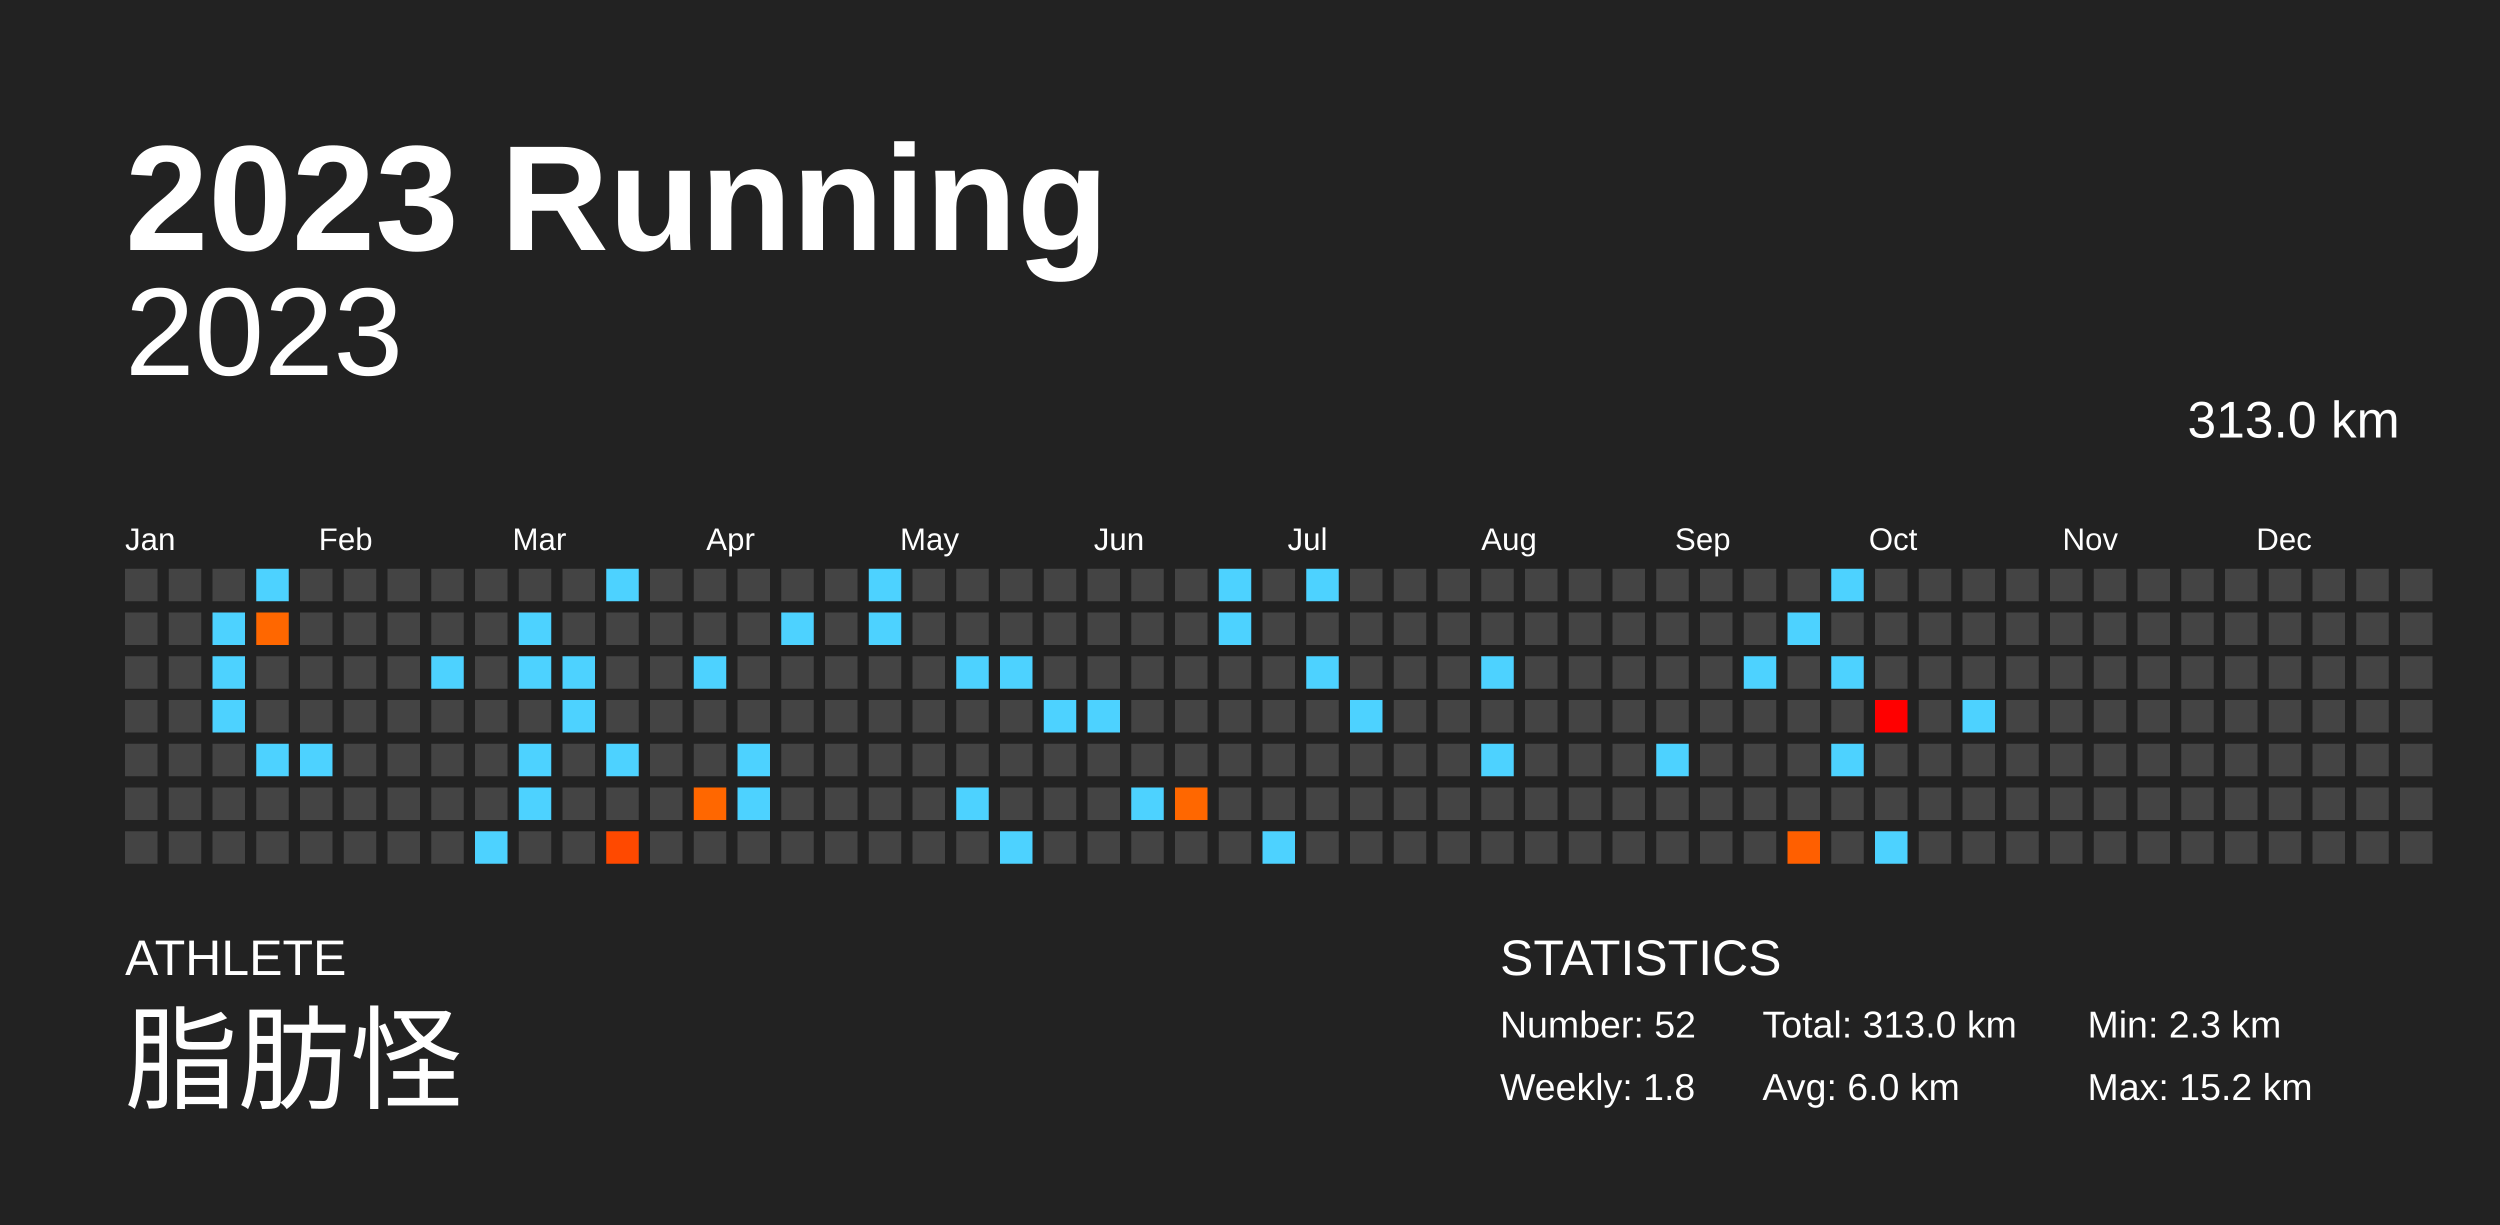
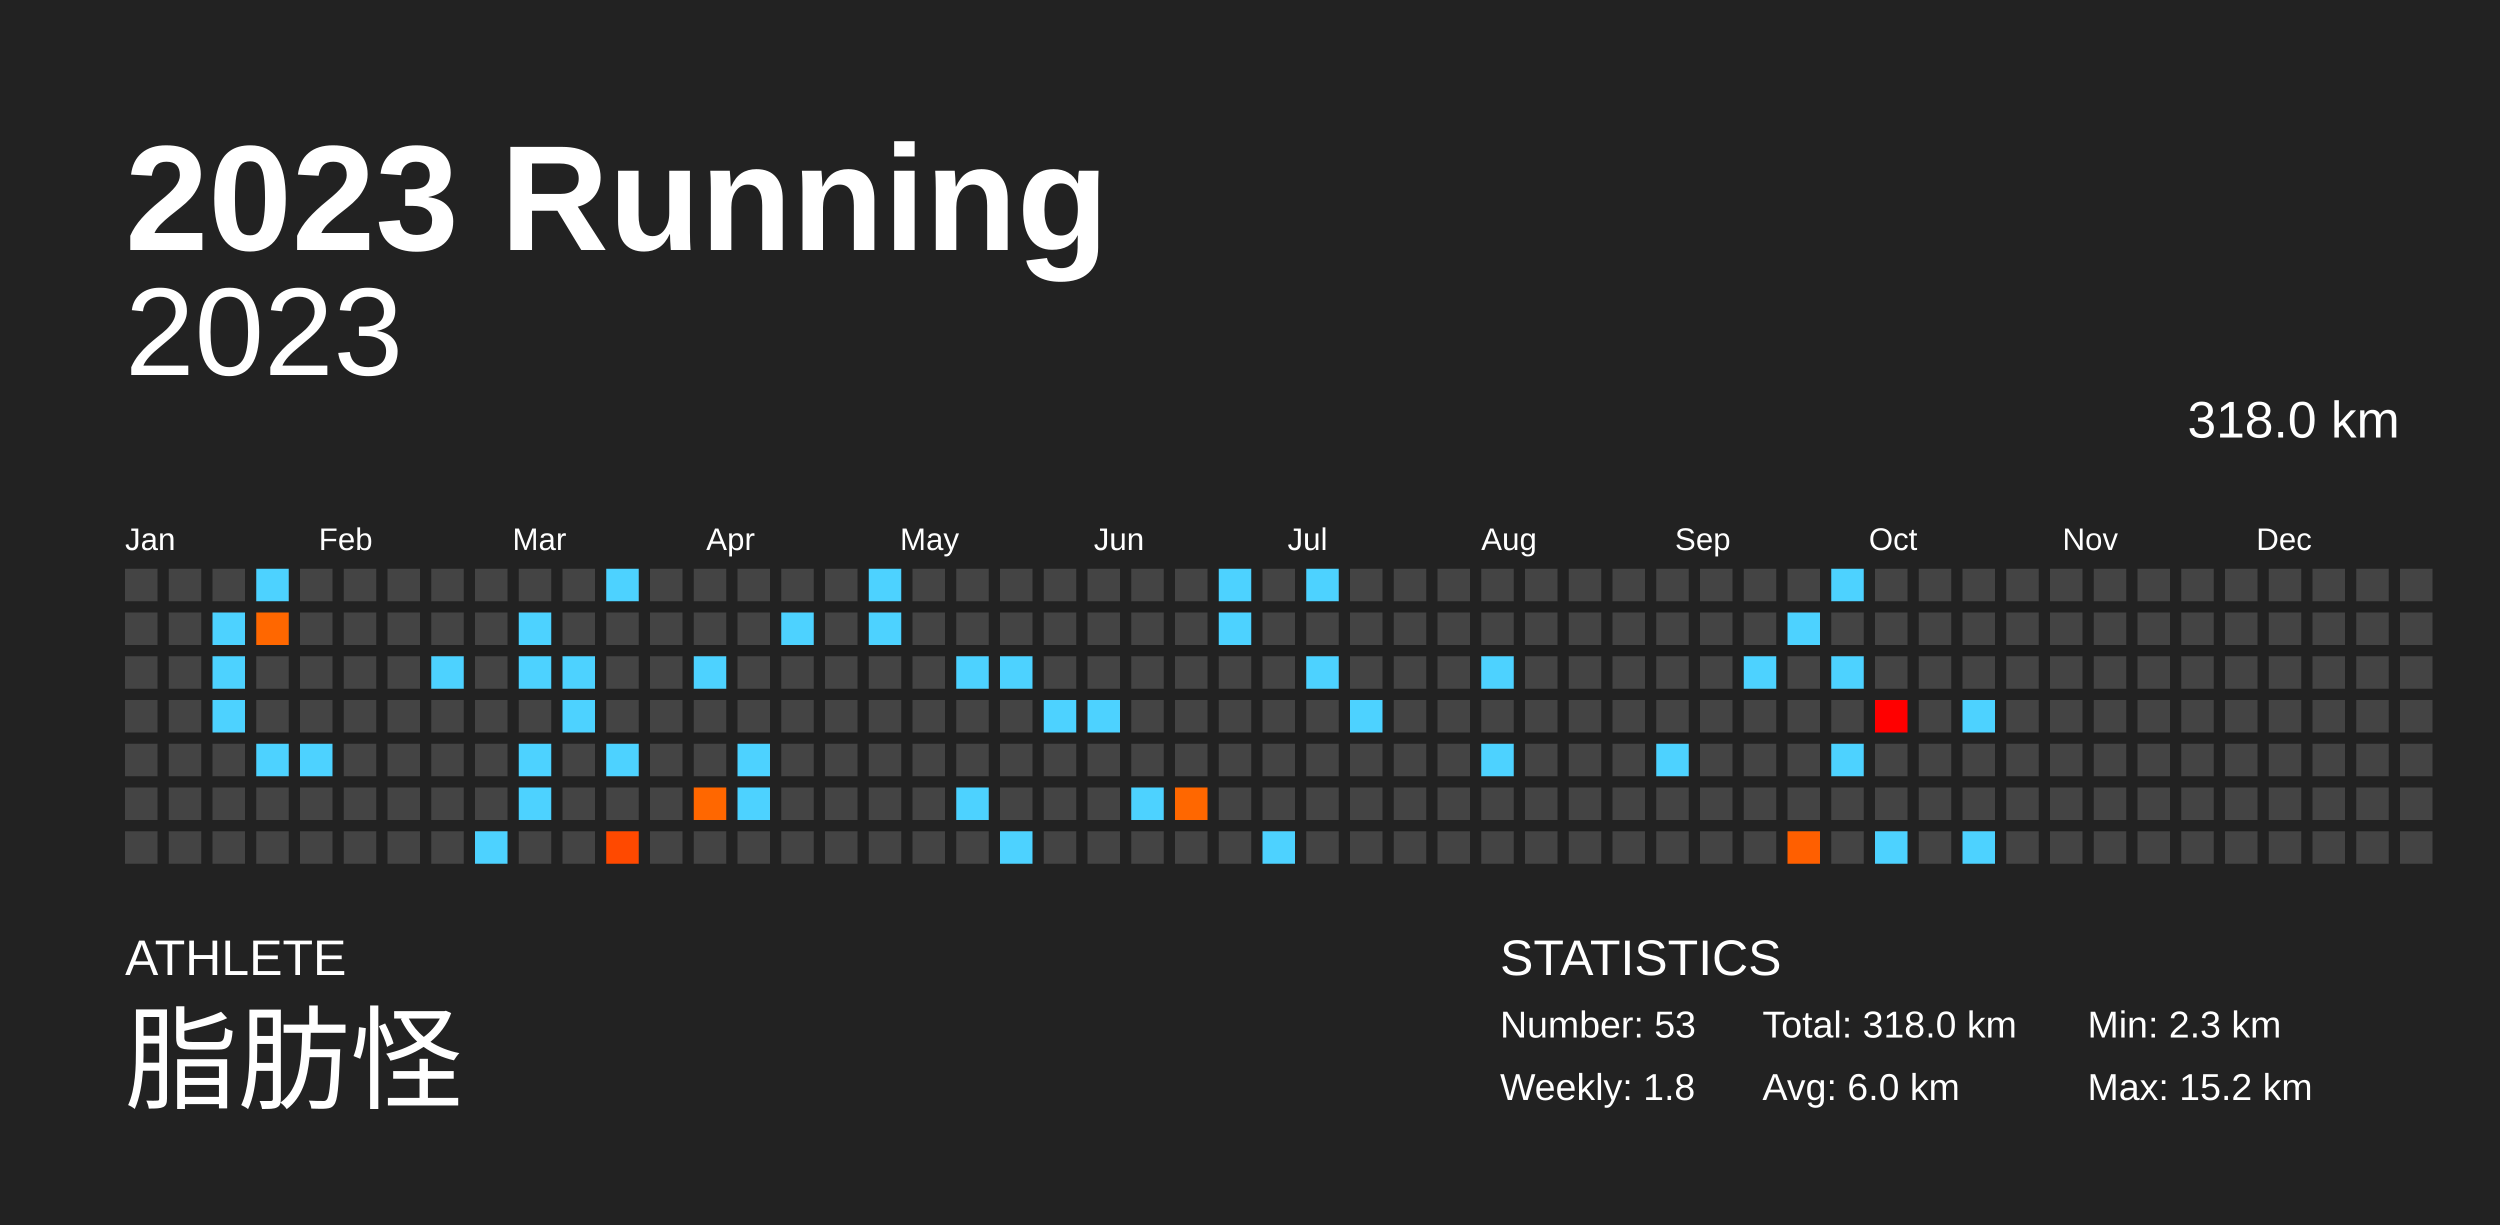
<svg xmlns="http://www.w3.org/2000/svg" baseProfile="full" height="98mm" version="1.1" viewBox="0,0,200,98" width="200mm">
  <defs />
  <rect fill="#222222" height="98" width="200" x="0" y="0" />
  <text fill="#FFFFFF" style="font-size:12px; font-family:Arial; font-weight:bold;" x="10" y="20">2023 Running</text>
  <text fill="#FFFFFF" style="font-size:4px; font-family:Arial" x="10" y="78">ATHLETE</text>
  <text fill="#FFFFFF" style="font-size:9px; font-family:Arial" x="10" y="88">脂肪怪</text>
  <text fill="#FFFFFF" style="font-size:4px; font-family:Arial" x="120" y="78">STATISTICS</text>
-   <text fill="#FFFFFF" style="font-size:3px; font-family:Arial" x="120" y="83">Number: 52</text>
+   <text fill="#FFFFFF" style="font-size:3px; font-family:Arial" x="120" y="83">Number: 53</text>
  <text fill="#FFFFFF" style="font-size:3px; font-family:Arial" x="120" y="88">Weekly: 1.8</text>
-   <text fill="#FFFFFF" style="font-size:3px; font-family:Arial" x="141" y="83">Total: 313.0 km</text>
+   <text fill="#FFFFFF" style="font-size:3px; font-family:Arial" x="141" y="83">Total: 318.0 km</text>
  <text fill="#FFFFFF" style="font-size:3px; font-family:Arial" x="141" y="88">Avg: 6.0 km</text>
  <text fill="#FFFFFF" style="font-size:3px; font-family:Arial" x="167" y="83">Min: 2.3 km</text>
  <text fill="#FFFFFF" style="font-size:3px; font-family:Arial" x="167" y="88">Max: 15.2 km</text>
  <text alignment-baseline="hanging" fill="#FFFFFF" style="font-size:10.0px; font-family:Arial;" x="10" y="30">2023</text>
-   <text alignment-baseline="hanging" fill="#FFFFFF" style="font-size:4.125px; font-family:Arial;" x="175" y="35">313.0 km</text>
+   <text alignment-baseline="hanging" fill="#FFFFFF" style="font-size:4.125px; font-family:Arial;" x="175" y="35">318.0 km</text>
  <text fill="#FFFFFF" style="font-size:2.5px; font-family:Arial" x="10.0" y="44">Jan</text>
  <text fill="#FFFFFF" style="font-size:2.5px; font-family:Arial" x="25.5" y="44">Feb</text>
  <text fill="#FFFFFF" style="font-size:2.5px; font-family:Arial" x="41.0" y="44">Mar</text>
  <text fill="#FFFFFF" style="font-size:2.5px; font-family:Arial" x="56.5" y="44">Apr</text>
  <text fill="#FFFFFF" style="font-size:2.5px; font-family:Arial" x="72.0" y="44">May</text>
  <text fill="#FFFFFF" style="font-size:2.5px; font-family:Arial" x="87.5" y="44">Jun</text>
  <text fill="#FFFFFF" style="font-size:2.5px; font-family:Arial" x="103.0" y="44">Jul</text>
  <text fill="#FFFFFF" style="font-size:2.5px; font-family:Arial" x="118.5" y="44">Aug</text>
  <text fill="#FFFFFF" style="font-size:2.5px; font-family:Arial" x="134.0" y="44">Sep</text>
  <text fill="#FFFFFF" style="font-size:2.5px; font-family:Arial" x="149.5" y="44">Oct</text>
  <text fill="#FFFFFF" style="font-size:2.5px; font-family:Arial" x="165.0" y="44">Nov</text>
  <text fill="#FFFFFF" style="font-size:2.5px; font-family:Arial" x="180.5" y="44">Dec</text>
  <rect fill="#444444" height="2.6" width="2.6" x="10.0" y="45.5" />
  <rect fill="#444444" height="2.6" width="2.6" x="10.0" y="49.0" />
  <rect fill="#444444" height="2.6" width="2.6" x="10.0" y="52.5" />
  <rect fill="#444444" height="2.6" width="2.6" x="10.0" y="56.0" />
  <rect fill="#444444" height="2.6" width="2.6" x="10.0" y="59.5" />
  <rect fill="#444444" height="2.6" width="2.6" x="10.0" y="63.0" />
  <rect fill="#444444" height="2.6" width="2.6" x="10.0" y="66.5" />
  <rect fill="#444444" height="2.6" width="2.6" x="13.5" y="45.5" />
  <rect fill="#444444" height="2.6" width="2.6" x="13.5" y="49.0" />
  <rect fill="#444444" height="2.6" width="2.6" x="13.5" y="52.5" />
  <rect fill="#444444" height="2.6" width="2.6" x="13.5" y="56.0" />
  <rect fill="#444444" height="2.6" width="2.6" x="13.5" y="59.5" />
  <rect fill="#444444" height="2.6" width="2.6" x="13.5" y="63.0" />
  <rect fill="#444444" height="2.6" width="2.6" x="13.5" y="66.5" />
  <rect fill="#444444" height="2.6" width="2.6" x="17.0" y="45.5" />
  <rect fill="#4dd2ff" height="2.6" width="2.6" x="17.0" y="49.0" />
  <rect fill="#4dd2ff" height="2.6" width="2.6" x="17.0" y="52.5" />
  <rect fill="#4dd2ff" height="2.6" width="2.6" x="17.0" y="56.0" />
  <rect fill="#444444" height="2.6" width="2.6" x="17.0" y="59.5" />
  <rect fill="#444444" height="2.6" width="2.6" x="17.0" y="63.0" />
  <rect fill="#444444" height="2.6" width="2.6" x="17.0" y="66.5" />
  <rect fill="#4dd2ff" height="2.6" width="2.6" x="20.5" y="45.5" />
  <rect fill="#ff6700" height="2.6" width="2.6" x="20.5" y="49.0" />
  <rect fill="#444444" height="2.6" width="2.6" x="20.5" y="52.5" />
  <rect fill="#444444" height="2.6" width="2.6" x="20.5" y="56.0" />
  <rect fill="#4dd2ff" height="2.6" width="2.6" x="20.5" y="59.5" />
  <rect fill="#444444" height="2.6" width="2.6" x="20.5" y="63.0" />
  <rect fill="#444444" height="2.6" width="2.6" x="20.5" y="66.5" />
  <rect fill="#444444" height="2.6" width="2.6" x="24.0" y="45.5" />
  <rect fill="#444444" height="2.6" width="2.6" x="24.0" y="49.0" />
  <rect fill="#444444" height="2.6" width="2.6" x="24.0" y="52.5" />
  <rect fill="#444444" height="2.6" width="2.6" x="24.0" y="56.0" />
  <rect fill="#4dd2ff" height="2.6" width="2.6" x="24.0" y="59.5" />
  <rect fill="#444444" height="2.6" width="2.6" x="24.0" y="63.0" />
  <rect fill="#444444" height="2.6" width="2.6" x="24.0" y="66.5" />
  <rect fill="#444444" height="2.6" width="2.6" x="27.5" y="45.5" />
  <rect fill="#444444" height="2.6" width="2.6" x="27.5" y="49.0" />
  <rect fill="#444444" height="2.6" width="2.6" x="27.5" y="52.5" />
  <rect fill="#444444" height="2.6" width="2.6" x="27.5" y="56.0" />
  <rect fill="#444444" height="2.6" width="2.6" x="27.5" y="59.5" />
  <rect fill="#444444" height="2.6" width="2.6" x="27.5" y="63.0" />
  <rect fill="#444444" height="2.6" width="2.6" x="27.5" y="66.5" />
  <rect fill="#444444" height="2.6" width="2.6" x="31.0" y="45.5" />
  <rect fill="#444444" height="2.6" width="2.6" x="31.0" y="49.0" />
  <rect fill="#444444" height="2.6" width="2.6" x="31.0" y="52.5" />
  <rect fill="#444444" height="2.6" width="2.6" x="31.0" y="56.0" />
  <rect fill="#444444" height="2.6" width="2.6" x="31.0" y="59.5" />
  <rect fill="#444444" height="2.6" width="2.6" x="31.0" y="63.0" />
  <rect fill="#444444" height="2.6" width="2.6" x="31.0" y="66.5" />
  <rect fill="#444444" height="2.6" width="2.6" x="34.5" y="45.5" />
  <rect fill="#444444" height="2.6" width="2.6" x="34.5" y="49.0" />
  <rect fill="#4dd2ff" height="2.6" width="2.6" x="34.5" y="52.5" />
  <rect fill="#444444" height="2.6" width="2.6" x="34.5" y="56.0" />
  <rect fill="#444444" height="2.6" width="2.6" x="34.5" y="59.5" />
  <rect fill="#444444" height="2.6" width="2.6" x="34.5" y="63.0" />
  <rect fill="#444444" height="2.6" width="2.6" x="34.5" y="66.5" />
  <rect fill="#444444" height="2.6" width="2.6" x="38.0" y="45.5" />
  <rect fill="#444444" height="2.6" width="2.6" x="38.0" y="49.0" />
  <rect fill="#444444" height="2.6" width="2.6" x="38.0" y="52.5" />
  <rect fill="#444444" height="2.6" width="2.6" x="38.0" y="56.0" />
  <rect fill="#444444" height="2.6" width="2.6" x="38.0" y="59.5" />
  <rect fill="#444444" height="2.6" width="2.6" x="38.0" y="63.0" />
  <rect fill="#4dd2ff" height="2.6" width="2.6" x="38.0" y="66.5" />
  <rect fill="#444444" height="2.6" width="2.6" x="41.5" y="45.5" />
  <rect fill="#4dd2ff" height="2.6" width="2.6" x="41.5" y="49.0" />
  <rect fill="#4dd2ff" height="2.6" width="2.6" x="41.5" y="52.5" />
  <rect fill="#444444" height="2.6" width="2.6" x="41.5" y="56.0" />
  <rect fill="#4dd2ff" height="2.6" width="2.6" x="41.5" y="59.5" />
  <rect fill="#4dd2ff" height="2.6" width="2.6" x="41.5" y="63.0" />
  <rect fill="#444444" height="2.6" width="2.6" x="41.5" y="66.5" />
  <rect fill="#444444" height="2.6" width="2.6" x="45.0" y="45.5" />
  <rect fill="#444444" height="2.6" width="2.6" x="45.0" y="49.0" />
  <rect fill="#4dd2ff" height="2.6" width="2.6" x="45.0" y="52.5" />
  <rect fill="#4dd2ff" height="2.6" width="2.6" x="45.0" y="56.0" />
  <rect fill="#444444" height="2.6" width="2.6" x="45.0" y="59.5" />
  <rect fill="#444444" height="2.6" width="2.6" x="45.0" y="63.0" />
  <rect fill="#444444" height="2.6" width="2.6" x="45.0" y="66.5" />
  <rect fill="#4dd2ff" height="2.6" width="2.6" x="48.5" y="45.5" />
  <rect fill="#444444" height="2.6" width="2.6" x="48.5" y="49.0" />
  <rect fill="#444444" height="2.6" width="2.6" x="48.5" y="52.5" />
  <rect fill="#444444" height="2.6" width="2.6" x="48.5" y="56.0" />
  <rect fill="#4dd2ff" height="2.6" width="2.6" x="48.5" y="59.5" />
  <rect fill="#444444" height="2.6" width="2.6" x="48.5" y="63.0" />
  <rect fill="#ff4900" height="2.6" width="2.6" x="48.5" y="66.5" />
  <rect fill="#444444" height="2.6" width="2.6" x="52.0" y="45.5" />
  <rect fill="#444444" height="2.6" width="2.6" x="52.0" y="49.0" />
  <rect fill="#444444" height="2.6" width="2.6" x="52.0" y="52.5" />
  <rect fill="#444444" height="2.6" width="2.6" x="52.0" y="56.0" />
  <rect fill="#444444" height="2.6" width="2.6" x="52.0" y="59.5" />
  <rect fill="#444444" height="2.6" width="2.6" x="52.0" y="63.0" />
  <rect fill="#444444" height="2.6" width="2.6" x="52.0" y="66.5" />
  <rect fill="#444444" height="2.6" width="2.6" x="55.5" y="45.5" />
  <rect fill="#444444" height="2.6" width="2.6" x="55.5" y="49.0" />
  <rect fill="#4dd2ff" height="2.6" width="2.6" x="55.5" y="52.5" />
  <rect fill="#444444" height="2.6" width="2.6" x="55.5" y="56.0" />
  <rect fill="#444444" height="2.6" width="2.6" x="55.5" y="59.5" />
  <rect fill="#ff6700" height="2.6" width="2.6" x="55.5" y="63.0" />
  <rect fill="#444444" height="2.6" width="2.6" x="55.5" y="66.5" />
  <rect fill="#444444" height="2.6" width="2.6" x="59.0" y="45.5" />
  <rect fill="#444444" height="2.6" width="2.6" x="59.0" y="49.0" />
  <rect fill="#444444" height="2.6" width="2.6" x="59.0" y="52.5" />
  <rect fill="#444444" height="2.6" width="2.6" x="59.0" y="56.0" />
  <rect fill="#4dd2ff" height="2.6" width="2.6" x="59.0" y="59.5" />
  <rect fill="#4dd2ff" height="2.6" width="2.6" x="59.0" y="63.0" />
  <rect fill="#444444" height="2.6" width="2.6" x="59.0" y="66.5" />
  <rect fill="#444444" height="2.6" width="2.6" x="62.5" y="45.5" />
  <rect fill="#4dd2ff" height="2.6" width="2.6" x="62.5" y="49.0" />
  <rect fill="#444444" height="2.6" width="2.6" x="62.5" y="52.5" />
  <rect fill="#444444" height="2.6" width="2.6" x="62.5" y="56.0" />
  <rect fill="#444444" height="2.6" width="2.6" x="62.5" y="59.5" />
  <rect fill="#444444" height="2.6" width="2.6" x="62.5" y="63.0" />
  <rect fill="#444444" height="2.6" width="2.6" x="62.5" y="66.5" />
  <rect fill="#444444" height="2.6" width="2.6" x="66.0" y="45.5" />
  <rect fill="#444444" height="2.6" width="2.6" x="66.0" y="49.0" />
  <rect fill="#444444" height="2.6" width="2.6" x="66.0" y="52.5" />
  <rect fill="#444444" height="2.6" width="2.6" x="66.0" y="56.0" />
  <rect fill="#444444" height="2.6" width="2.6" x="66.0" y="59.5" />
  <rect fill="#444444" height="2.6" width="2.6" x="66.0" y="63.0" />
  <rect fill="#444444" height="2.6" width="2.6" x="66.0" y="66.5" />
  <rect fill="#4dd2ff" height="2.6" width="2.6" x="69.5" y="45.5" />
  <rect fill="#4dd2ff" height="2.6" width="2.6" x="69.5" y="49.0" />
  <rect fill="#444444" height="2.6" width="2.6" x="69.5" y="52.5" />
  <rect fill="#444444" height="2.6" width="2.6" x="69.5" y="56.0" />
  <rect fill="#444444" height="2.6" width="2.6" x="69.5" y="59.5" />
  <rect fill="#444444" height="2.6" width="2.6" x="69.5" y="63.0" />
  <rect fill="#444444" height="2.6" width="2.6" x="69.5" y="66.5" />
  <rect fill="#444444" height="2.6" width="2.6" x="73.0" y="45.5" />
  <rect fill="#444444" height="2.6" width="2.6" x="73.0" y="49.0" />
  <rect fill="#444444" height="2.6" width="2.6" x="73.0" y="52.5" />
  <rect fill="#444444" height="2.6" width="2.6" x="73.0" y="56.0" />
  <rect fill="#444444" height="2.6" width="2.6" x="73.0" y="59.5" />
  <rect fill="#444444" height="2.6" width="2.6" x="73.0" y="63.0" />
  <rect fill="#444444" height="2.6" width="2.6" x="73.0" y="66.5" />
  <rect fill="#444444" height="2.6" width="2.6" x="76.5" y="45.5" />
  <rect fill="#444444" height="2.6" width="2.6" x="76.5" y="49.0" />
  <rect fill="#4dd2ff" height="2.6" width="2.6" x="76.5" y="52.5" />
  <rect fill="#444444" height="2.6" width="2.6" x="76.5" y="56.0" />
  <rect fill="#444444" height="2.6" width="2.6" x="76.5" y="59.5" />
  <rect fill="#4dd2ff" height="2.6" width="2.6" x="76.5" y="63.0" />
  <rect fill="#444444" height="2.6" width="2.6" x="76.5" y="66.5" />
  <rect fill="#444444" height="2.6" width="2.6" x="80.0" y="45.5" />
  <rect fill="#444444" height="2.6" width="2.6" x="80.0" y="49.0" />
  <rect fill="#4dd2ff" height="2.6" width="2.6" x="80.0" y="52.5" />
  <rect fill="#444444" height="2.6" width="2.6" x="80.0" y="56.0" />
  <rect fill="#444444" height="2.6" width="2.6" x="80.0" y="59.5" />
  <rect fill="#444444" height="2.6" width="2.6" x="80.0" y="63.0" />
  <rect fill="#4dd2ff" height="2.6" width="2.6" x="80.0" y="66.5" />
  <rect fill="#444444" height="2.6" width="2.6" x="83.5" y="45.5" />
  <rect fill="#444444" height="2.6" width="2.6" x="83.5" y="49.0" />
  <rect fill="#444444" height="2.6" width="2.6" x="83.5" y="52.5" />
  <rect fill="#4dd2ff" height="2.6" width="2.6" x="83.5" y="56.0" />
  <rect fill="#444444" height="2.6" width="2.6" x="83.5" y="59.5" />
  <rect fill="#444444" height="2.6" width="2.6" x="83.5" y="63.0" />
  <rect fill="#444444" height="2.6" width="2.6" x="83.5" y="66.5" />
  <rect fill="#444444" height="2.6" width="2.6" x="87.0" y="45.5" />
  <rect fill="#444444" height="2.6" width="2.6" x="87.0" y="49.0" />
  <rect fill="#444444" height="2.6" width="2.6" x="87.0" y="52.5" />
  <rect fill="#4dd2ff" height="2.6" width="2.6" x="87.0" y="56.0" />
  <rect fill="#444444" height="2.6" width="2.6" x="87.0" y="59.5" />
  <rect fill="#444444" height="2.6" width="2.6" x="87.0" y="63.0" />
  <rect fill="#444444" height="2.6" width="2.6" x="87.0" y="66.5" />
  <rect fill="#444444" height="2.6" width="2.6" x="90.5" y="45.5" />
  <rect fill="#444444" height="2.6" width="2.6" x="90.5" y="49.0" />
  <rect fill="#444444" height="2.6" width="2.6" x="90.5" y="52.5" />
  <rect fill="#444444" height="2.6" width="2.6" x="90.5" y="56.0" />
  <rect fill="#444444" height="2.6" width="2.6" x="90.5" y="59.5" />
  <rect fill="#4dd2ff" height="2.6" width="2.6" x="90.5" y="63.0" />
  <rect fill="#444444" height="2.6" width="2.6" x="90.5" y="66.5" />
  <rect fill="#444444" height="2.6" width="2.6" x="94.0" y="45.5" />
  <rect fill="#444444" height="2.6" width="2.6" x="94.0" y="49.0" />
  <rect fill="#444444" height="2.6" width="2.6" x="94.0" y="52.5" />
  <rect fill="#444444" height="2.6" width="2.6" x="94.0" y="56.0" />
  <rect fill="#444444" height="2.6" width="2.6" x="94.0" y="59.5" />
  <rect fill="#ff6700" height="2.6" width="2.6" x="94.0" y="63.0" />
  <rect fill="#444444" height="2.6" width="2.6" x="94.0" y="66.5" />
  <rect fill="#4dd2ff" height="2.6" width="2.6" x="97.5" y="45.5" />
  <rect fill="#4dd2ff" height="2.6" width="2.6" x="97.5" y="49.0" />
  <rect fill="#444444" height="2.6" width="2.6" x="97.5" y="52.5" />
  <rect fill="#444444" height="2.6" width="2.6" x="97.5" y="56.0" />
  <rect fill="#444444" height="2.6" width="2.6" x="97.5" y="59.5" />
  <rect fill="#444444" height="2.6" width="2.6" x="97.5" y="63.0" />
  <rect fill="#444444" height="2.6" width="2.6" x="97.5" y="66.5" />
  <rect fill="#444444" height="2.6" width="2.6" x="101.0" y="45.5" />
  <rect fill="#444444" height="2.6" width="2.6" x="101.0" y="49.0" />
  <rect fill="#444444" height="2.6" width="2.6" x="101.0" y="52.5" />
  <rect fill="#444444" height="2.6" width="2.6" x="101.0" y="56.0" />
  <rect fill="#444444" height="2.6" width="2.6" x="101.0" y="59.5" />
  <rect fill="#444444" height="2.6" width="2.6" x="101.0" y="63.0" />
  <rect fill="#4dd2ff" height="2.6" width="2.6" x="101.0" y="66.5" />
  <rect fill="#4dd2ff" height="2.6" width="2.6" x="104.5" y="45.5" />
  <rect fill="#444444" height="2.6" width="2.6" x="104.5" y="49.0" />
  <rect fill="#4dd2ff" height="2.6" width="2.6" x="104.5" y="52.5" />
  <rect fill="#444444" height="2.6" width="2.6" x="104.5" y="56.0" />
  <rect fill="#444444" height="2.6" width="2.6" x="104.5" y="59.5" />
  <rect fill="#444444" height="2.6" width="2.6" x="104.5" y="63.0" />
  <rect fill="#444444" height="2.6" width="2.6" x="104.5" y="66.5" />
  <rect fill="#444444" height="2.6" width="2.6" x="108.0" y="45.5" />
  <rect fill="#444444" height="2.6" width="2.6" x="108.0" y="49.0" />
  <rect fill="#444444" height="2.6" width="2.6" x="108.0" y="52.5" />
  <rect fill="#4dd2ff" height="2.6" width="2.6" x="108.0" y="56.0" />
  <rect fill="#444444" height="2.6" width="2.6" x="108.0" y="59.5" />
  <rect fill="#444444" height="2.6" width="2.6" x="108.0" y="63.0" />
  <rect fill="#444444" height="2.6" width="2.6" x="108.0" y="66.5" />
  <rect fill="#444444" height="2.6" width="2.6" x="111.5" y="45.5" />
  <rect fill="#444444" height="2.6" width="2.6" x="111.5" y="49.0" />
  <rect fill="#444444" height="2.6" width="2.6" x="111.5" y="52.5" />
  <rect fill="#444444" height="2.6" width="2.6" x="111.5" y="56.0" />
  <rect fill="#444444" height="2.6" width="2.6" x="111.5" y="59.5" />
  <rect fill="#444444" height="2.6" width="2.6" x="111.5" y="63.0" />
  <rect fill="#444444" height="2.6" width="2.6" x="111.5" y="66.5" />
  <rect fill="#444444" height="2.6" width="2.6" x="115.0" y="45.5" />
  <rect fill="#444444" height="2.6" width="2.6" x="115.0" y="49.0" />
  <rect fill="#444444" height="2.6" width="2.6" x="115.0" y="52.5" />
  <rect fill="#444444" height="2.6" width="2.6" x="115.0" y="56.0" />
  <rect fill="#444444" height="2.6" width="2.6" x="115.0" y="59.5" />
  <rect fill="#444444" height="2.6" width="2.6" x="115.0" y="63.0" />
  <rect fill="#444444" height="2.6" width="2.6" x="115.0" y="66.5" />
  <rect fill="#444444" height="2.6" width="2.6" x="118.5" y="45.5" />
  <rect fill="#444444" height="2.6" width="2.6" x="118.5" y="49.0" />
  <rect fill="#4dd2ff" height="2.6" width="2.6" x="118.5" y="52.5" />
  <rect fill="#444444" height="2.6" width="2.6" x="118.5" y="56.0" />
  <rect fill="#4dd2ff" height="2.6" width="2.6" x="118.5" y="59.5" />
  <rect fill="#444444" height="2.6" width="2.6" x="118.5" y="63.0" />
  <rect fill="#444444" height="2.6" width="2.6" x="118.5" y="66.5" />
  <rect fill="#444444" height="2.6" width="2.6" x="122.0" y="45.5" />
  <rect fill="#444444" height="2.6" width="2.6" x="122.0" y="49.0" />
  <rect fill="#444444" height="2.6" width="2.6" x="122.0" y="52.5" />
  <rect fill="#444444" height="2.6" width="2.6" x="122.0" y="56.0" />
  <rect fill="#444444" height="2.6" width="2.6" x="122.0" y="59.5" />
  <rect fill="#444444" height="2.6" width="2.6" x="122.0" y="63.0" />
  <rect fill="#444444" height="2.6" width="2.6" x="122.0" y="66.5" />
  <rect fill="#444444" height="2.6" width="2.6" x="125.5" y="45.5" />
  <rect fill="#444444" height="2.6" width="2.6" x="125.5" y="49.0" />
  <rect fill="#444444" height="2.6" width="2.6" x="125.5" y="52.5" />
  <rect fill="#444444" height="2.6" width="2.6" x="125.5" y="56.0" />
  <rect fill="#444444" height="2.6" width="2.6" x="125.5" y="59.5" />
  <rect fill="#444444" height="2.6" width="2.6" x="125.5" y="63.0" />
  <rect fill="#444444" height="2.6" width="2.6" x="125.5" y="66.5" />
  <rect fill="#444444" height="2.6" width="2.6" x="129.0" y="45.5" />
  <rect fill="#444444" height="2.6" width="2.6" x="129.0" y="49.0" />
  <rect fill="#444444" height="2.6" width="2.6" x="129.0" y="52.5" />
  <rect fill="#444444" height="2.6" width="2.6" x="129.0" y="56.0" />
  <rect fill="#444444" height="2.6" width="2.6" x="129.0" y="59.5" />
  <rect fill="#444444" height="2.6" width="2.6" x="129.0" y="63.0" />
  <rect fill="#444444" height="2.6" width="2.6" x="129.0" y="66.5" />
  <rect fill="#444444" height="2.6" width="2.6" x="132.5" y="45.5" />
  <rect fill="#444444" height="2.6" width="2.6" x="132.5" y="49.0" />
  <rect fill="#444444" height="2.6" width="2.6" x="132.5" y="52.5" />
  <rect fill="#444444" height="2.6" width="2.6" x="132.5" y="56.0" />
  <rect fill="#4dd2ff" height="2.6" width="2.6" x="132.5" y="59.5" />
  <rect fill="#444444" height="2.6" width="2.6" x="132.5" y="63.0" />
  <rect fill="#444444" height="2.6" width="2.6" x="132.5" y="66.5" />
  <rect fill="#444444" height="2.6" width="2.6" x="136.0" y="45.5" />
  <rect fill="#444444" height="2.6" width="2.6" x="136.0" y="49.0" />
  <rect fill="#444444" height="2.6" width="2.6" x="136.0" y="52.5" />
  <rect fill="#444444" height="2.6" width="2.6" x="136.0" y="56.0" />
  <rect fill="#444444" height="2.6" width="2.6" x="136.0" y="59.5" />
  <rect fill="#444444" height="2.6" width="2.6" x="136.0" y="63.0" />
  <rect fill="#444444" height="2.6" width="2.6" x="136.0" y="66.5" />
  <rect fill="#444444" height="2.6" width="2.6" x="139.5" y="45.5" />
  <rect fill="#444444" height="2.6" width="2.6" x="139.5" y="49.0" />
  <rect fill="#4dd2ff" height="2.6" width="2.6" x="139.5" y="52.5" />
  <rect fill="#444444" height="2.6" width="2.6" x="139.5" y="56.0" />
  <rect fill="#444444" height="2.6" width="2.6" x="139.5" y="59.5" />
  <rect fill="#444444" height="2.6" width="2.6" x="139.5" y="63.0" />
  <rect fill="#444444" height="2.6" width="2.6" x="139.5" y="66.5" />
  <rect fill="#444444" height="2.6" width="2.6" x="143.0" y="45.5" />
  <rect fill="#4dd2ff" height="2.6" width="2.6" x="143.0" y="49.0" />
  <rect fill="#444444" height="2.6" width="2.6" x="143.0" y="52.5" />
  <rect fill="#444444" height="2.6" width="2.6" x="143.0" y="56.0" />
  <rect fill="#444444" height="2.6" width="2.6" x="143.0" y="59.5" />
  <rect fill="#444444" height="2.6" width="2.6" x="143.0" y="63.0" />
  <rect fill="#ff5f00" height="2.6" width="2.6" x="143.0" y="66.5" />
  <rect fill="#4dd2ff" height="2.6" width="2.6" x="146.5" y="45.5" />
  <rect fill="#444444" height="2.6" width="2.6" x="146.5" y="49.0" />
  <rect fill="#4dd2ff" height="2.6" width="2.6" x="146.5" y="52.5" />
  <rect fill="#444444" height="2.6" width="2.6" x="146.5" y="56.0" />
  <rect fill="#4dd2ff" height="2.6" width="2.6" x="146.5" y="59.5" />
  <rect fill="#444444" height="2.6" width="2.6" x="146.5" y="63.0" />
  <rect fill="#444444" height="2.6" width="2.6" x="146.5" y="66.5" />
  <rect fill="#444444" height="2.6" width="2.6" x="150.0" y="45.5" />
  <rect fill="#444444" height="2.6" width="2.6" x="150.0" y="49.0" />
  <rect fill="#444444" height="2.6" width="2.6" x="150.0" y="52.5" />
  <rect fill="#ff0000" height="2.6" width="2.6" x="150.0" y="56.0" />
  <rect fill="#444444" height="2.6" width="2.6" x="150.0" y="59.5" />
  <rect fill="#444444" height="2.6" width="2.6" x="150.0" y="63.0" />
  <rect fill="#4dd2ff" height="2.6" width="2.6" x="150.0" y="66.5" />
  <rect fill="#444444" height="2.6" width="2.6" x="153.5" y="45.5" />
  <rect fill="#444444" height="2.6" width="2.6" x="153.5" y="49.0" />
  <rect fill="#444444" height="2.6" width="2.6" x="153.5" y="52.5" />
  <rect fill="#444444" height="2.6" width="2.6" x="153.5" y="56.0" />
  <rect fill="#444444" height="2.6" width="2.6" x="153.5" y="59.5" />
  <rect fill="#444444" height="2.6" width="2.6" x="153.5" y="63.0" />
  <rect fill="#444444" height="2.6" width="2.6" x="153.5" y="66.5" />
  <rect fill="#444444" height="2.6" width="2.6" x="157.0" y="45.5" />
  <rect fill="#444444" height="2.6" width="2.6" x="157.0" y="49.0" />
  <rect fill="#444444" height="2.6" width="2.6" x="157.0" y="52.5" />
  <rect fill="#4dd2ff" height="2.6" width="2.6" x="157.0" y="56.0" />
  <rect fill="#444444" height="2.6" width="2.6" x="157.0" y="59.5" />
  <rect fill="#444444" height="2.6" width="2.6" x="157.0" y="63.0" />
-   <rect fill="#444444" height="2.6" width="2.6" x="157.0" y="66.5" />
+   <rect fill="#4dd2ff" height="2.6" width="2.6" x="157.0" y="66.5" />
  <rect fill="#444444" height="2.6" width="2.6" x="160.5" y="45.5" />
  <rect fill="#444444" height="2.6" width="2.6" x="160.5" y="49.0" />
  <rect fill="#444444" height="2.6" width="2.6" x="160.5" y="52.5" />
  <rect fill="#444444" height="2.6" width="2.6" x="160.5" y="56.0" />
  <rect fill="#444444" height="2.6" width="2.6" x="160.5" y="59.5" />
  <rect fill="#444444" height="2.6" width="2.6" x="160.5" y="63.0" />
  <rect fill="#444444" height="2.6" width="2.6" x="160.5" y="66.5" />
  <rect fill="#444444" height="2.6" width="2.6" x="164.0" y="45.5" />
  <rect fill="#444444" height="2.6" width="2.6" x="164.0" y="49.0" />
  <rect fill="#444444" height="2.6" width="2.6" x="164.0" y="52.5" />
  <rect fill="#444444" height="2.6" width="2.6" x="164.0" y="56.0" />
  <rect fill="#444444" height="2.6" width="2.6" x="164.0" y="59.5" />
  <rect fill="#444444" height="2.6" width="2.6" x="164.0" y="63.0" />
  <rect fill="#444444" height="2.6" width="2.6" x="164.0" y="66.5" />
  <rect fill="#444444" height="2.6" width="2.6" x="167.5" y="45.5" />
  <rect fill="#444444" height="2.6" width="2.6" x="167.5" y="49.0" />
  <rect fill="#444444" height="2.6" width="2.6" x="167.5" y="52.5" />
  <rect fill="#444444" height="2.6" width="2.6" x="167.5" y="56.0" />
  <rect fill="#444444" height="2.6" width="2.6" x="167.5" y="59.5" />
  <rect fill="#444444" height="2.6" width="2.6" x="167.5" y="63.0" />
  <rect fill="#444444" height="2.6" width="2.6" x="167.5" y="66.5" />
  <rect fill="#444444" height="2.6" width="2.6" x="171.0" y="45.5" />
  <rect fill="#444444" height="2.6" width="2.6" x="171.0" y="49.0" />
  <rect fill="#444444" height="2.6" width="2.6" x="171.0" y="52.5" />
  <rect fill="#444444" height="2.6" width="2.6" x="171.0" y="56.0" />
  <rect fill="#444444" height="2.6" width="2.6" x="171.0" y="59.5" />
  <rect fill="#444444" height="2.6" width="2.6" x="171.0" y="63.0" />
  <rect fill="#444444" height="2.6" width="2.6" x="171.0" y="66.5" />
  <rect fill="#444444" height="2.6" width="2.6" x="174.5" y="45.5" />
  <rect fill="#444444" height="2.6" width="2.6" x="174.5" y="49.0" />
  <rect fill="#444444" height="2.6" width="2.6" x="174.5" y="52.5" />
  <rect fill="#444444" height="2.6" width="2.6" x="174.5" y="56.0" />
  <rect fill="#444444" height="2.6" width="2.6" x="174.5" y="59.5" />
  <rect fill="#444444" height="2.6" width="2.6" x="174.5" y="63.0" />
  <rect fill="#444444" height="2.6" width="2.6" x="174.5" y="66.5" />
  <rect fill="#444444" height="2.6" width="2.6" x="178.0" y="45.5" />
  <rect fill="#444444" height="2.6" width="2.6" x="178.0" y="49.0" />
  <rect fill="#444444" height="2.6" width="2.6" x="178.0" y="52.5" />
  <rect fill="#444444" height="2.6" width="2.6" x="178.0" y="56.0" />
  <rect fill="#444444" height="2.6" width="2.6" x="178.0" y="59.5" />
  <rect fill="#444444" height="2.6" width="2.6" x="178.0" y="63.0" />
  <rect fill="#444444" height="2.6" width="2.6" x="178.0" y="66.5" />
  <rect fill="#444444" height="2.6" width="2.6" x="181.5" y="45.5" />
  <rect fill="#444444" height="2.6" width="2.6" x="181.5" y="49.0" />
  <rect fill="#444444" height="2.6" width="2.6" x="181.5" y="52.5" />
  <rect fill="#444444" height="2.6" width="2.6" x="181.5" y="56.0" />
  <rect fill="#444444" height="2.6" width="2.6" x="181.5" y="59.5" />
  <rect fill="#444444" height="2.6" width="2.6" x="181.5" y="63.0" />
  <rect fill="#444444" height="2.6" width="2.6" x="181.5" y="66.5" />
  <rect fill="#444444" height="2.6" width="2.6" x="185.0" y="45.5" />
  <rect fill="#444444" height="2.6" width="2.6" x="185.0" y="49.0" />
  <rect fill="#444444" height="2.6" width="2.6" x="185.0" y="52.5" />
  <rect fill="#444444" height="2.6" width="2.6" x="185.0" y="56.0" />
  <rect fill="#444444" height="2.6" width="2.6" x="185.0" y="59.5" />
  <rect fill="#444444" height="2.6" width="2.6" x="185.0" y="63.0" />
  <rect fill="#444444" height="2.6" width="2.6" x="185.0" y="66.5" />
  <rect fill="#444444" height="2.6" width="2.6" x="188.5" y="45.5" />
  <rect fill="#444444" height="2.6" width="2.6" x="188.5" y="49.0" />
  <rect fill="#444444" height="2.6" width="2.6" x="188.5" y="52.5" />
  <rect fill="#444444" height="2.6" width="2.6" x="188.5" y="56.0" />
  <rect fill="#444444" height="2.6" width="2.6" x="188.5" y="59.5" />
  <rect fill="#444444" height="2.6" width="2.6" x="188.5" y="63.0" />
  <rect fill="#444444" height="2.6" width="2.6" x="188.5" y="66.5" />
  <rect fill="#444444" height="2.6" width="2.6" x="192.0" y="45.5" />
  <rect fill="#444444" height="2.6" width="2.6" x="192.0" y="49.0" />
  <rect fill="#444444" height="2.6" width="2.6" x="192.0" y="52.5" />
  <rect fill="#444444" height="2.6" width="2.6" x="192.0" y="56.0" />
  <rect fill="#444444" height="2.6" width="2.6" x="192.0" y="59.5" />
  <rect fill="#444444" height="2.6" width="2.6" x="192.0" y="63.0" />
  <rect fill="#444444" height="2.6" width="2.6" x="192.0" y="66.5" />
</svg>
